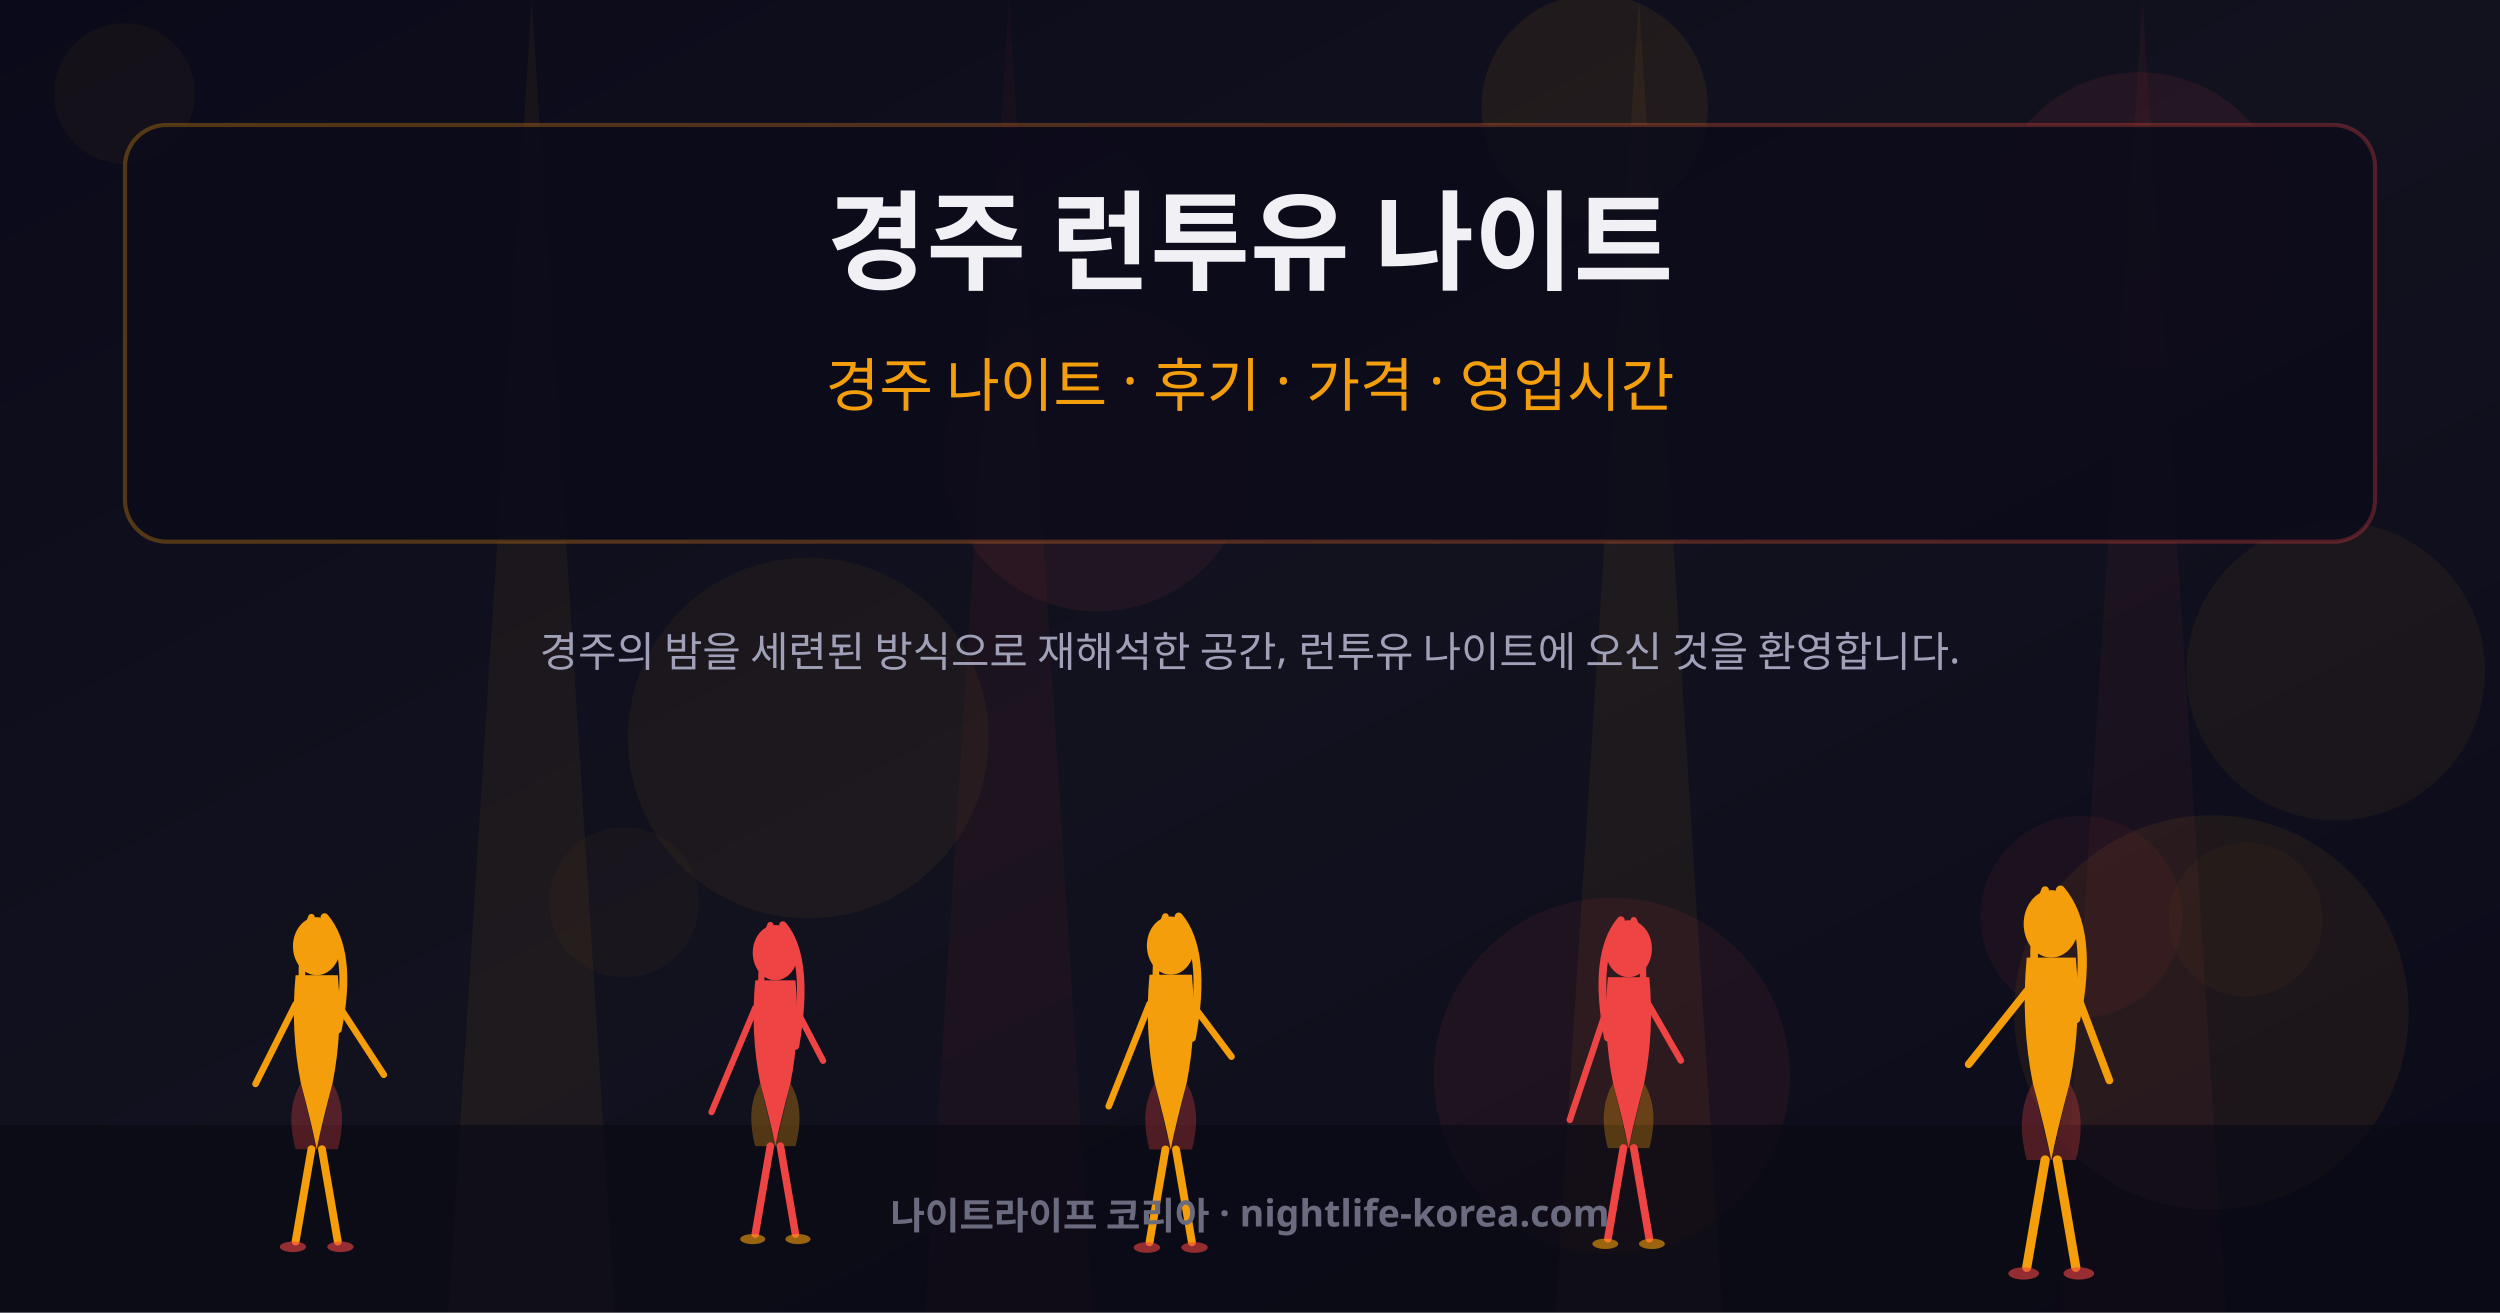
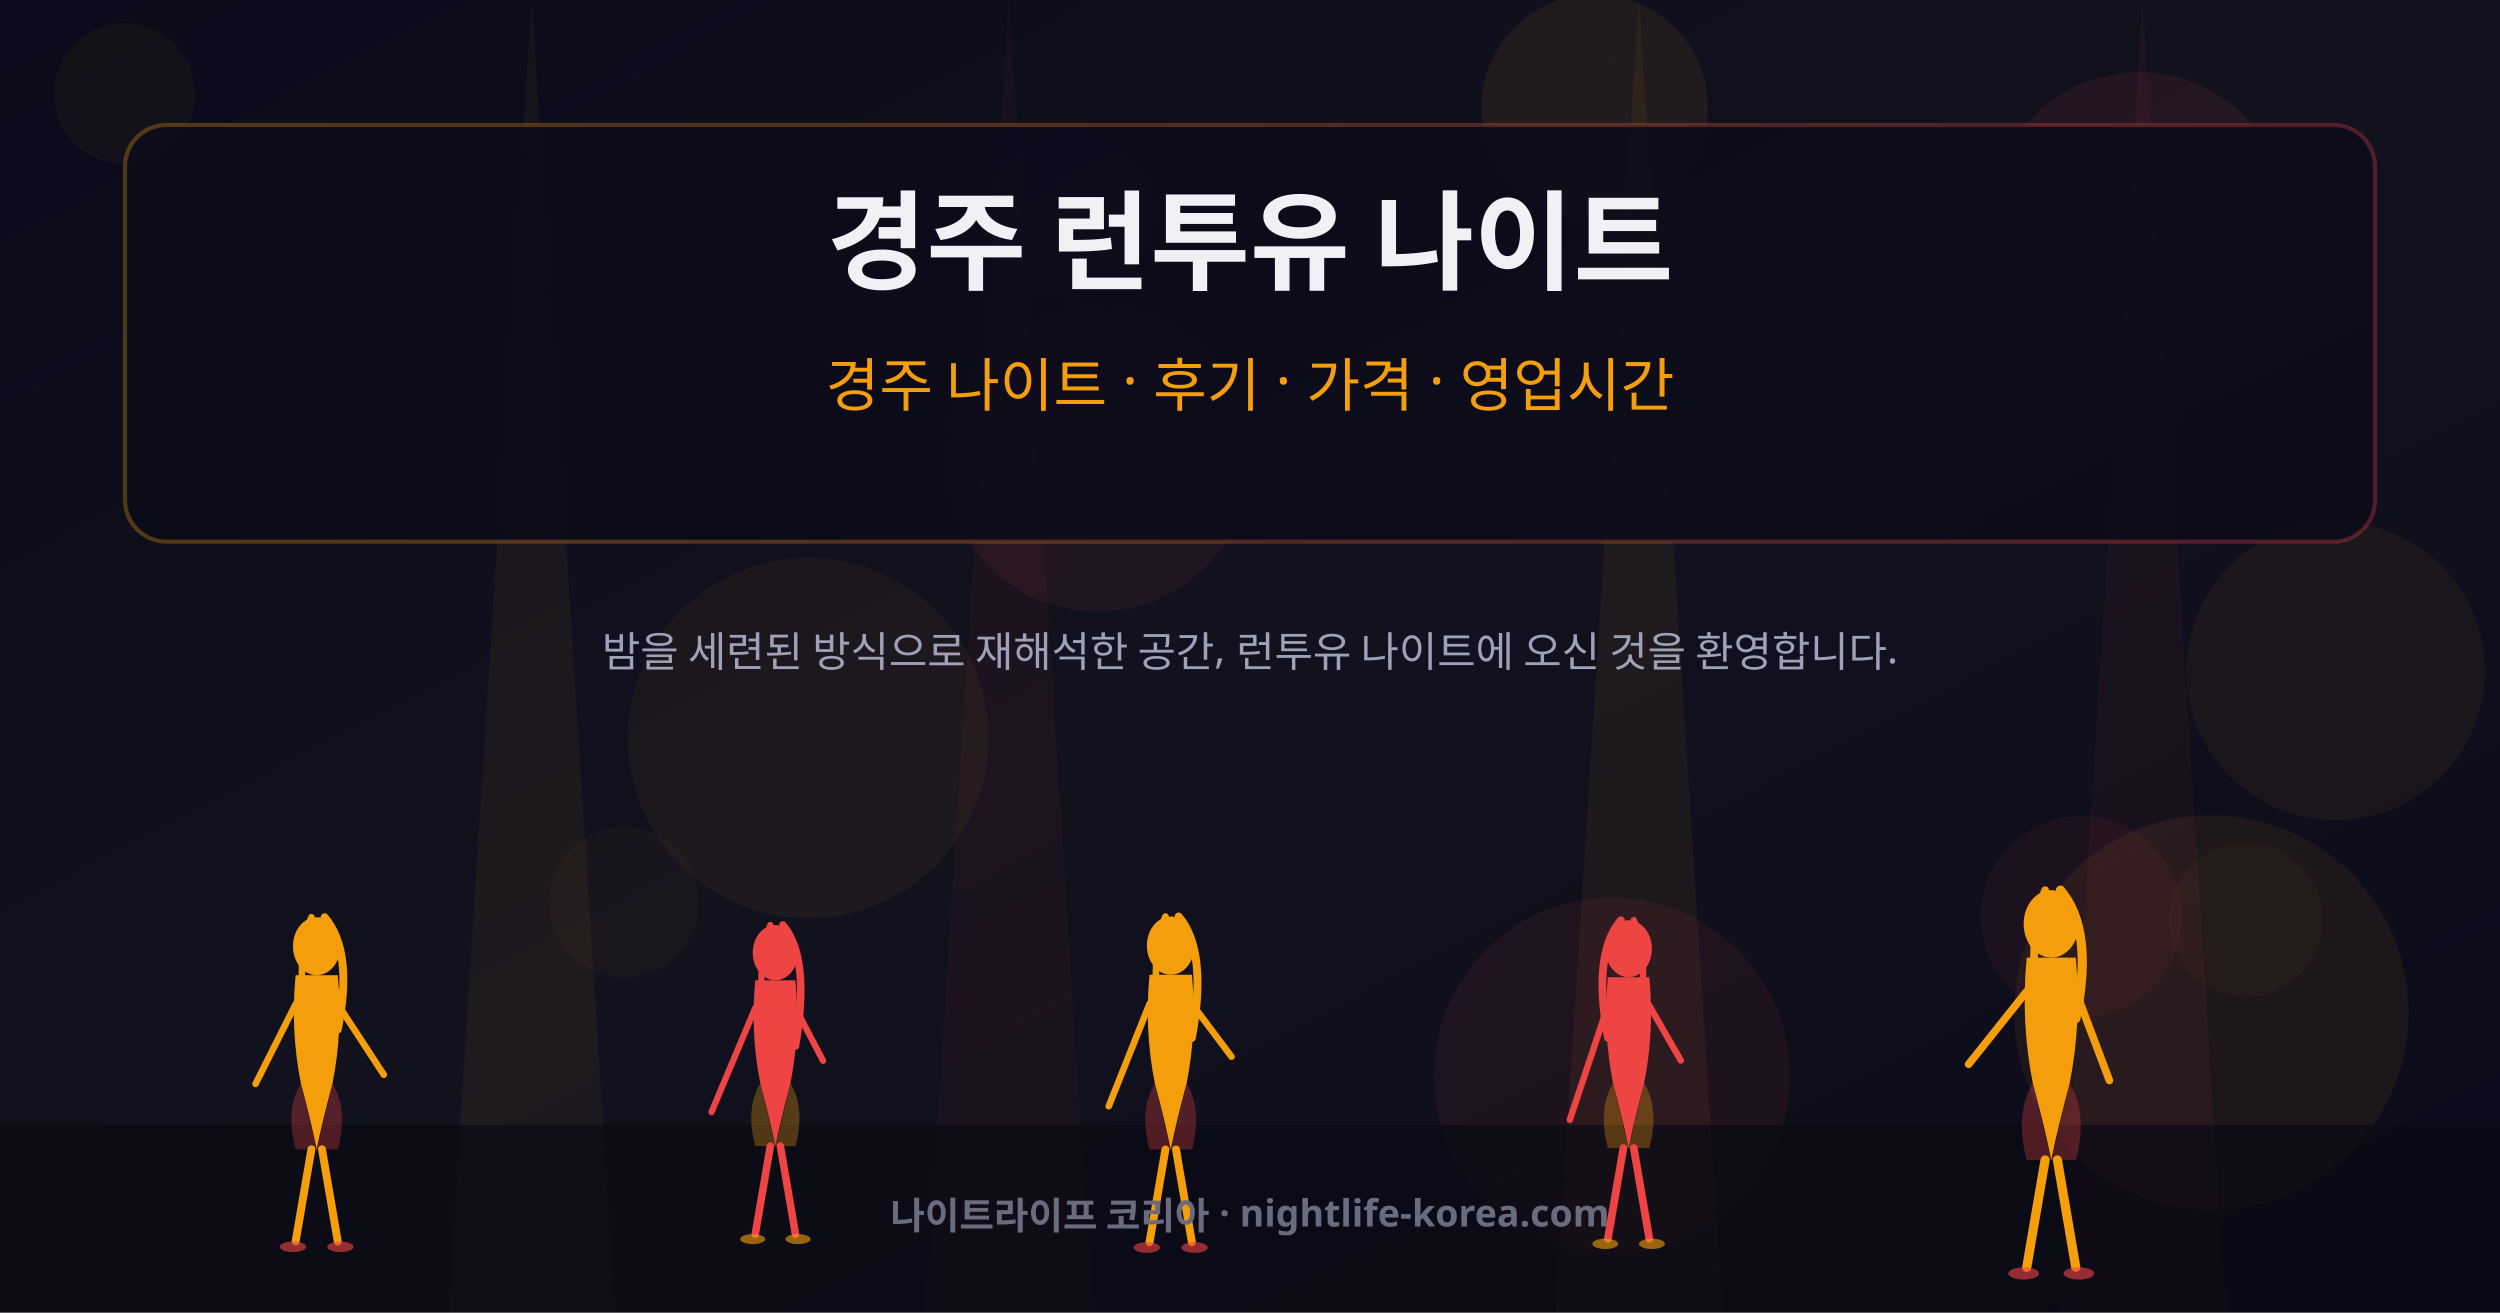
<svg xmlns="http://www.w3.org/2000/svg" viewBox="0 0 1200 630" width="1200" height="630">
  <defs>
    <linearGradient id="ogbg" x1="0%" y1="0%" x2="100%" y2="100%">
      <stop offset="0%" style="stop-color:#0a0a1a" />
      <stop offset="50%" style="stop-color:#12121f" />
      <stop offset="100%" style="stop-color:#0a0a1a" />
    </linearGradient>
    <linearGradient id="ogtxt" x1="0%" y1="0%" x2="100%" y2="0%">
      <stop offset="0%" style="stop-color:#f59e0b" />
      <stop offset="100%" style="stop-color:#ef4444" />
    </linearGradient>
  </defs>
  <rect width="1200" height="630" fill="url(#ogbg)" />
  <polygon points="255.203,0 215.203,630 295.203,630" fill="#f59e0b" opacity="0.061" />
  <polygon points="484.293,0 444.293,630 524.293,630" fill="#ef4444" opacity="0.051" />
  <polygon points="786.687,0 746.687,630 826.687,630" fill="#f59e0b" opacity="0.065" />
  <polygon points="1028.411,0 988.411,630 1068.411,630" fill="#ef4444" opacity="0.057" />
  <circle cx="387.974" cy="354.224" r="86.567" fill="#f59e0b" opacity="0.051" />
  <circle cx="1026.801" cy="105.779" r="71.117" fill="#ef4444" opacity="0.079" />
  <circle cx="526.863" cy="220.037" r="73.472" fill="#ef4444" opacity="0.069" />
  <circle cx="1061.442" cy="486.005" r="94.689" fill="#f59e0b" opacity="0.073" />
  <circle cx="1121.146" cy="322.069" r="71.645" fill="#f59e0b" opacity="0.059" />
  <circle cx="514.293" cy="103.185" r="40.046" fill="#ef4444" opacity="0.054" />
  <circle cx="773.698" cy="516.366" r="85.471" fill="#ef4444" opacity="0.075" />
  <circle cx="765.422" cy="51.614" r="54.377" fill="#f59e0b" opacity="0.075" />
  <circle cx="998.977" cy="440.018" r="48.33" fill="#ef4444" opacity="0.064" />
  <circle cx="1078.018" cy="441.468" r="36.941" fill="#f59e0b" opacity="0.033" />
  <circle cx="59.732" cy="44.93" r="33.808" fill="#f59e0b" opacity="0.036" />
  <circle cx="299.579" cy="433.137" r="35.949" fill="#f59e0b" opacity="0.035" />
  <rect x="0" y="540" width="1200" height="90" fill="#0a0a14" opacity="0.7" />
  <g transform="translate(152.0141,520) scale(1.265711)">
    <ellipse cx="0" cy="-52" rx="9" ry="11" fill="#f59e0b" />
    <path d="M3,-63 Q14,-50 8,-20.421" stroke="#f59e0b" stroke-width="3" fill="none" stroke-linecap="round" />
    <path d="M-2,-63 Q-8,-48 -4,-23.421" stroke="#f59e0b" stroke-width="2.5" fill="none" stroke-linecap="round" />
    <path d="M-8,-41 Q-10,-20 -6,0 Q-2,15 0,25 Q2,15 6,0 Q10,-20 8,-41 Z" fill="#f59e0b" />
    <path d="M-6,0 Q-12,10 -8,25 L0,25 Z" fill="#ef4444" opacity="0.3" />
    <path d="M6,0 Q12,10 8,25 L0,25 Z" fill="#ef4444" opacity="0.3" />
    <line x1="-2" y1="25" x2="-8" y2="60" stroke="#f59e0b" stroke-width="3" stroke-linecap="round" />
    <line x1="2" y1="25" x2="8" y2="60" stroke="#f59e0b" stroke-width="3" stroke-linecap="round" />
    <ellipse cx="-9" cy="62" rx="5" ry="2" fill="#ef4444" opacity="0.6" />
    <ellipse cx="9" cy="62" rx="5" ry="2" fill="#ef4444" opacity="0.6" />
    <line x1="-8" y1="-30" x2="-23.188" y2="0.214" stroke="#f59e0b" stroke-width="2.5" stroke-linecap="round" />
    <line x1="8" y1="-30" x2="25.452" y2="-3.252" stroke="#f59e0b" stroke-width="2.5" stroke-linecap="round" />
  </g>
  <g transform="translate(372.1723,520) scale(1.206036)">
    <ellipse cx="0" cy="-52" rx="9" ry="11" fill="#ef4444" />
    <path d="M3,-63 Q14,-50 8,-14.846" stroke="#ef4444" stroke-width="3" fill="none" stroke-linecap="round" />
    <path d="M-2,-63 Q-8,-48 -4,-17.846" stroke="#ef4444" stroke-width="2.5" fill="none" stroke-linecap="round" />
    <path d="M-8,-41 Q-10,-20 -6,0 Q-2,15 0,25 Q2,15 6,0 Q10,-20 8,-41 Z" fill="#ef4444" />
    <path d="M-6,0 Q-12,10 -8,25 L0,25 Z" fill="#f59e0b" opacity="0.3" />
    <path d="M6,0 Q12,10 8,25 L0,25 Z" fill="#f59e0b" opacity="0.3" />
    <line x1="-2" y1="25" x2="-8" y2="60" stroke="#ef4444" stroke-width="3" stroke-linecap="round" />
    <line x1="2" y1="25" x2="8" y2="60" stroke="#ef4444" stroke-width="3" stroke-linecap="round" />
    <ellipse cx="-9" cy="62" rx="5" ry="2" fill="#f59e0b" opacity="0.6" />
    <ellipse cx="9" cy="62" rx="5" ry="2" fill="#f59e0b" opacity="0.6" />
    <line x1="-8" y1="-30" x2="-25.412" y2="11.438" stroke="#ef4444" stroke-width="2.5" stroke-linecap="round" />
    <line x1="8" y1="-30" x2="18.99" y2="-8.973" stroke="#ef4444" stroke-width="2.5" stroke-linecap="round" />
  </g>
  <g transform="translate(561.9422,520) scale(1.271031)">
    <ellipse cx="0" cy="-52" rx="9" ry="11" fill="#f59e0b" />
    <path d="M3,-63 Q14,-50 8,-17.171" stroke="#f59e0b" stroke-width="3" fill="none" stroke-linecap="round" />
    <path d="M-2,-63 Q-8,-48 -4,-20.171" stroke="#f59e0b" stroke-width="2.5" fill="none" stroke-linecap="round" />
    <path d="M-8,-41 Q-10,-20 -6,0 Q-2,15 0,25 Q2,15 6,0 Q10,-20 8,-41 Z" fill="#f59e0b" />
    <path d="M-6,0 Q-12,10 -8,25 L0,25 Z" fill="#ef4444" opacity="0.3" />
    <path d="M6,0 Q12,10 8,25 L0,25 Z" fill="#ef4444" opacity="0.3" />
    <line x1="-2" y1="25" x2="-8" y2="60" stroke="#f59e0b" stroke-width="3" stroke-linecap="round" />
    <line x1="2" y1="25" x2="8" y2="60" stroke="#f59e0b" stroke-width="3" stroke-linecap="round" />
    <ellipse cx="-9" cy="62" rx="5" ry="2" fill="#ef4444" opacity="0.6" />
    <ellipse cx="9" cy="62" rx="5" ry="2" fill="#ef4444" opacity="0.6" />
    <line x1="-8" y1="-30" x2="-23.407" y2="8.647" stroke="#f59e0b" stroke-width="2.5" stroke-linecap="round" />
    <line x1="8" y1="-30" x2="22.95" y2="-10.073" stroke="#f59e0b" stroke-width="2.5" stroke-linecap="round" />
  </g>
  <g transform="translate(781.7274,520) scale(1.242622)">
    <ellipse cx="0" cy="-52" rx="9" ry="11" fill="#ef4444" />
    <path d="M-3,-63 Q-14,-50 -8,-17.649" stroke="#ef4444" stroke-width="3" fill="none" stroke-linecap="round" />
    <path d="M2,-63 Q8,-48 4,-20.649" stroke="#ef4444" stroke-width="2.5" fill="none" stroke-linecap="round" />
    <path d="M-8,-41 Q-10,-20 -6,0 Q-2,15 0,25 Q2,15 6,0 Q10,-20 8,-41 Z" fill="#ef4444" />
    <path d="M-6,0 Q-12,10 -8,25 L0,25 Z" fill="#f59e0b" opacity="0.3" />
    <path d="M6,0 Q12,10 8,25 L0,25 Z" fill="#f59e0b" opacity="0.3" />
    <line x1="-2" y1="25" x2="-8" y2="60" stroke="#ef4444" stroke-width="3" stroke-linecap="round" />
    <line x1="2" y1="25" x2="8" y2="60" stroke="#ef4444" stroke-width="3" stroke-linecap="round" />
    <ellipse cx="-9" cy="62" rx="5" ry="2" fill="#f59e0b" opacity="0.6" />
    <ellipse cx="9" cy="62" rx="5" ry="2" fill="#f59e0b" opacity="0.6" />
    <line x1="-8" y1="-30" x2="-22.707" y2="14.098" stroke="#ef4444" stroke-width="2.5" stroke-linecap="round" />
    <line x1="8" y1="-30" x2="20.177" y2="-8.814" stroke="#ef4444" stroke-width="2.5" stroke-linecap="round" />
  </g>
  <g transform="translate(984.6038,520) scale(1.471869)">
    <ellipse cx="0" cy="-52" rx="9" ry="11" fill="#f59e0b" />
    <path d="M3,-63 Q14,-50 8,-21.094" stroke="#f59e0b" stroke-width="3" fill="none" stroke-linecap="round" />
    <path d="M-2,-63 Q-8,-48 -4,-24.094" stroke="#f59e0b" stroke-width="2.5" fill="none" stroke-linecap="round" />
    <path d="M-8,-41 Q-10,-20 -6,0 Q-2,15 0,25 Q2,15 6,0 Q10,-20 8,-41 Z" fill="#f59e0b" />
    <path d="M-6,0 Q-12,10 -8,25 L0,25 Z" fill="#ef4444" opacity="0.3" />
    <path d="M6,0 Q12,10 8,25 L0,25 Z" fill="#ef4444" opacity="0.3" />
    <line x1="-2" y1="25" x2="-8" y2="60" stroke="#f59e0b" stroke-width="3" stroke-linecap="round" />
    <line x1="2" y1="25" x2="8" y2="60" stroke="#f59e0b" stroke-width="3" stroke-linecap="round" />
    <ellipse cx="-9" cy="62" rx="5" ry="2" fill="#ef4444" opacity="0.6" />
    <ellipse cx="9" cy="62" rx="5" ry="2" fill="#ef4444" opacity="0.6" />
    <line x1="-8" y1="-30" x2="-26.942" y2="-6.225" stroke="#f59e0b" stroke-width="2.5" stroke-linecap="round" />
    <line x1="8" y1="-30" x2="18.96" y2="-0.945" stroke="#f59e0b" stroke-width="2.5" stroke-linecap="round" />
  </g>
  <rect x="60" y="60" width="1080" height="200" rx="20" fill="#0a0a1a" opacity="0.85" />
  <rect x="60" y="60" width="1080" height="200" rx="20" fill="none" stroke="url(#ogtxt)" stroke-width="2" opacity="0.3" />
  <text x="600" y="135" text-anchor="middle" font-family="'Noto Sans KR',sans-serif" font-size="52" font-weight="800" fill="#f0f0f5">경주 런투유 나이트</text>
  <text x="600" y="195" text-anchor="middle" font-family="'Noto Sans KR',sans-serif" font-size="28" font-weight="500" fill="#f59e0b">경주 나이트 · 후기 · 가격 · 영업시간</text>
  <rect x="60" y="290" width="auto" height="40" rx="20" fill="#f59e0b" opacity="0.15" />
-   <text x="600" y="320" text-anchor="middle" font-family="'Noto Sans KR',sans-serif" font-size="20" fill="#a0a0b8">경주의 밤을 세련된 방식으로 재해석한 공간, 런투유 나이트에 오신 것을 환영합니다.</text>
+   <text x="600" y="320" text-anchor="middle" font-family="'Noto Sans KR',sans-serif" font-size="20" fill="#a0a0b8">밤을 세련된 방식으로 재해석한 공간, 런투유 나이트에 오신 것을 환영합니다.</text>
  <text x="600" y="590" text-anchor="middle" font-family="'Noto Sans KR',sans-serif" font-size="18" font-weight="600" fill="#6b6b80">나이트라이프 코리아 · nightlife-korea.com</text>
</svg>
